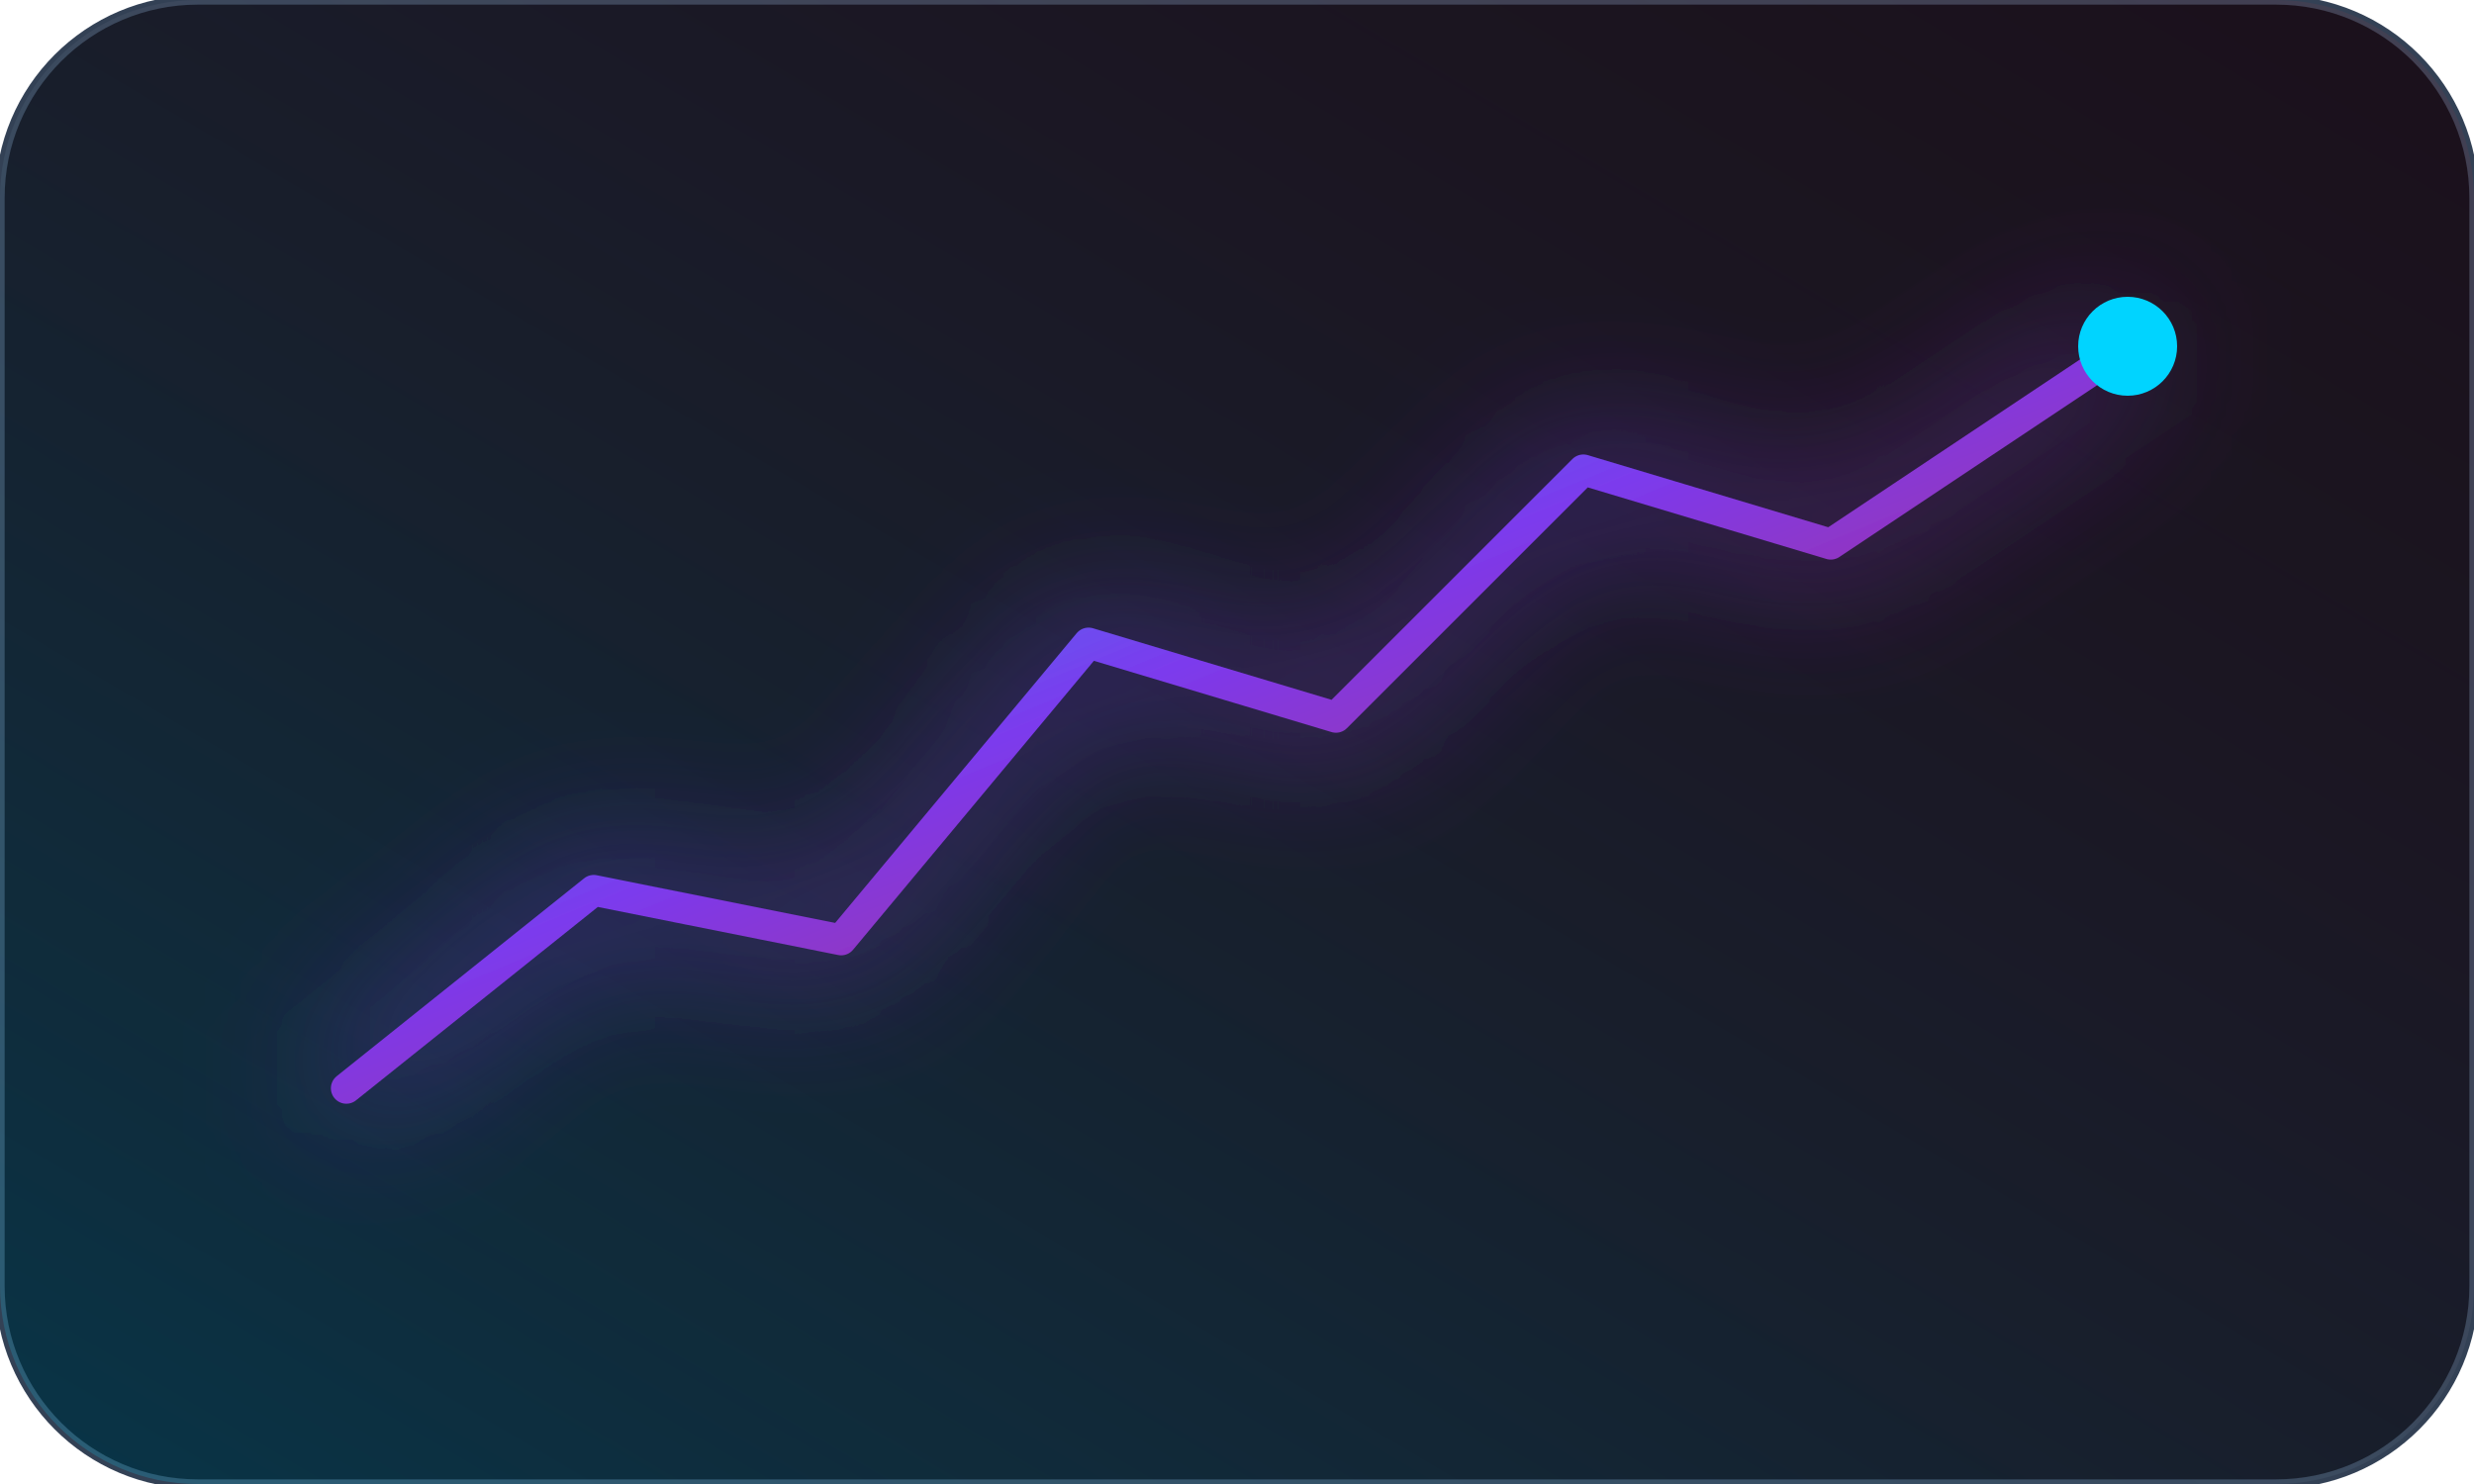
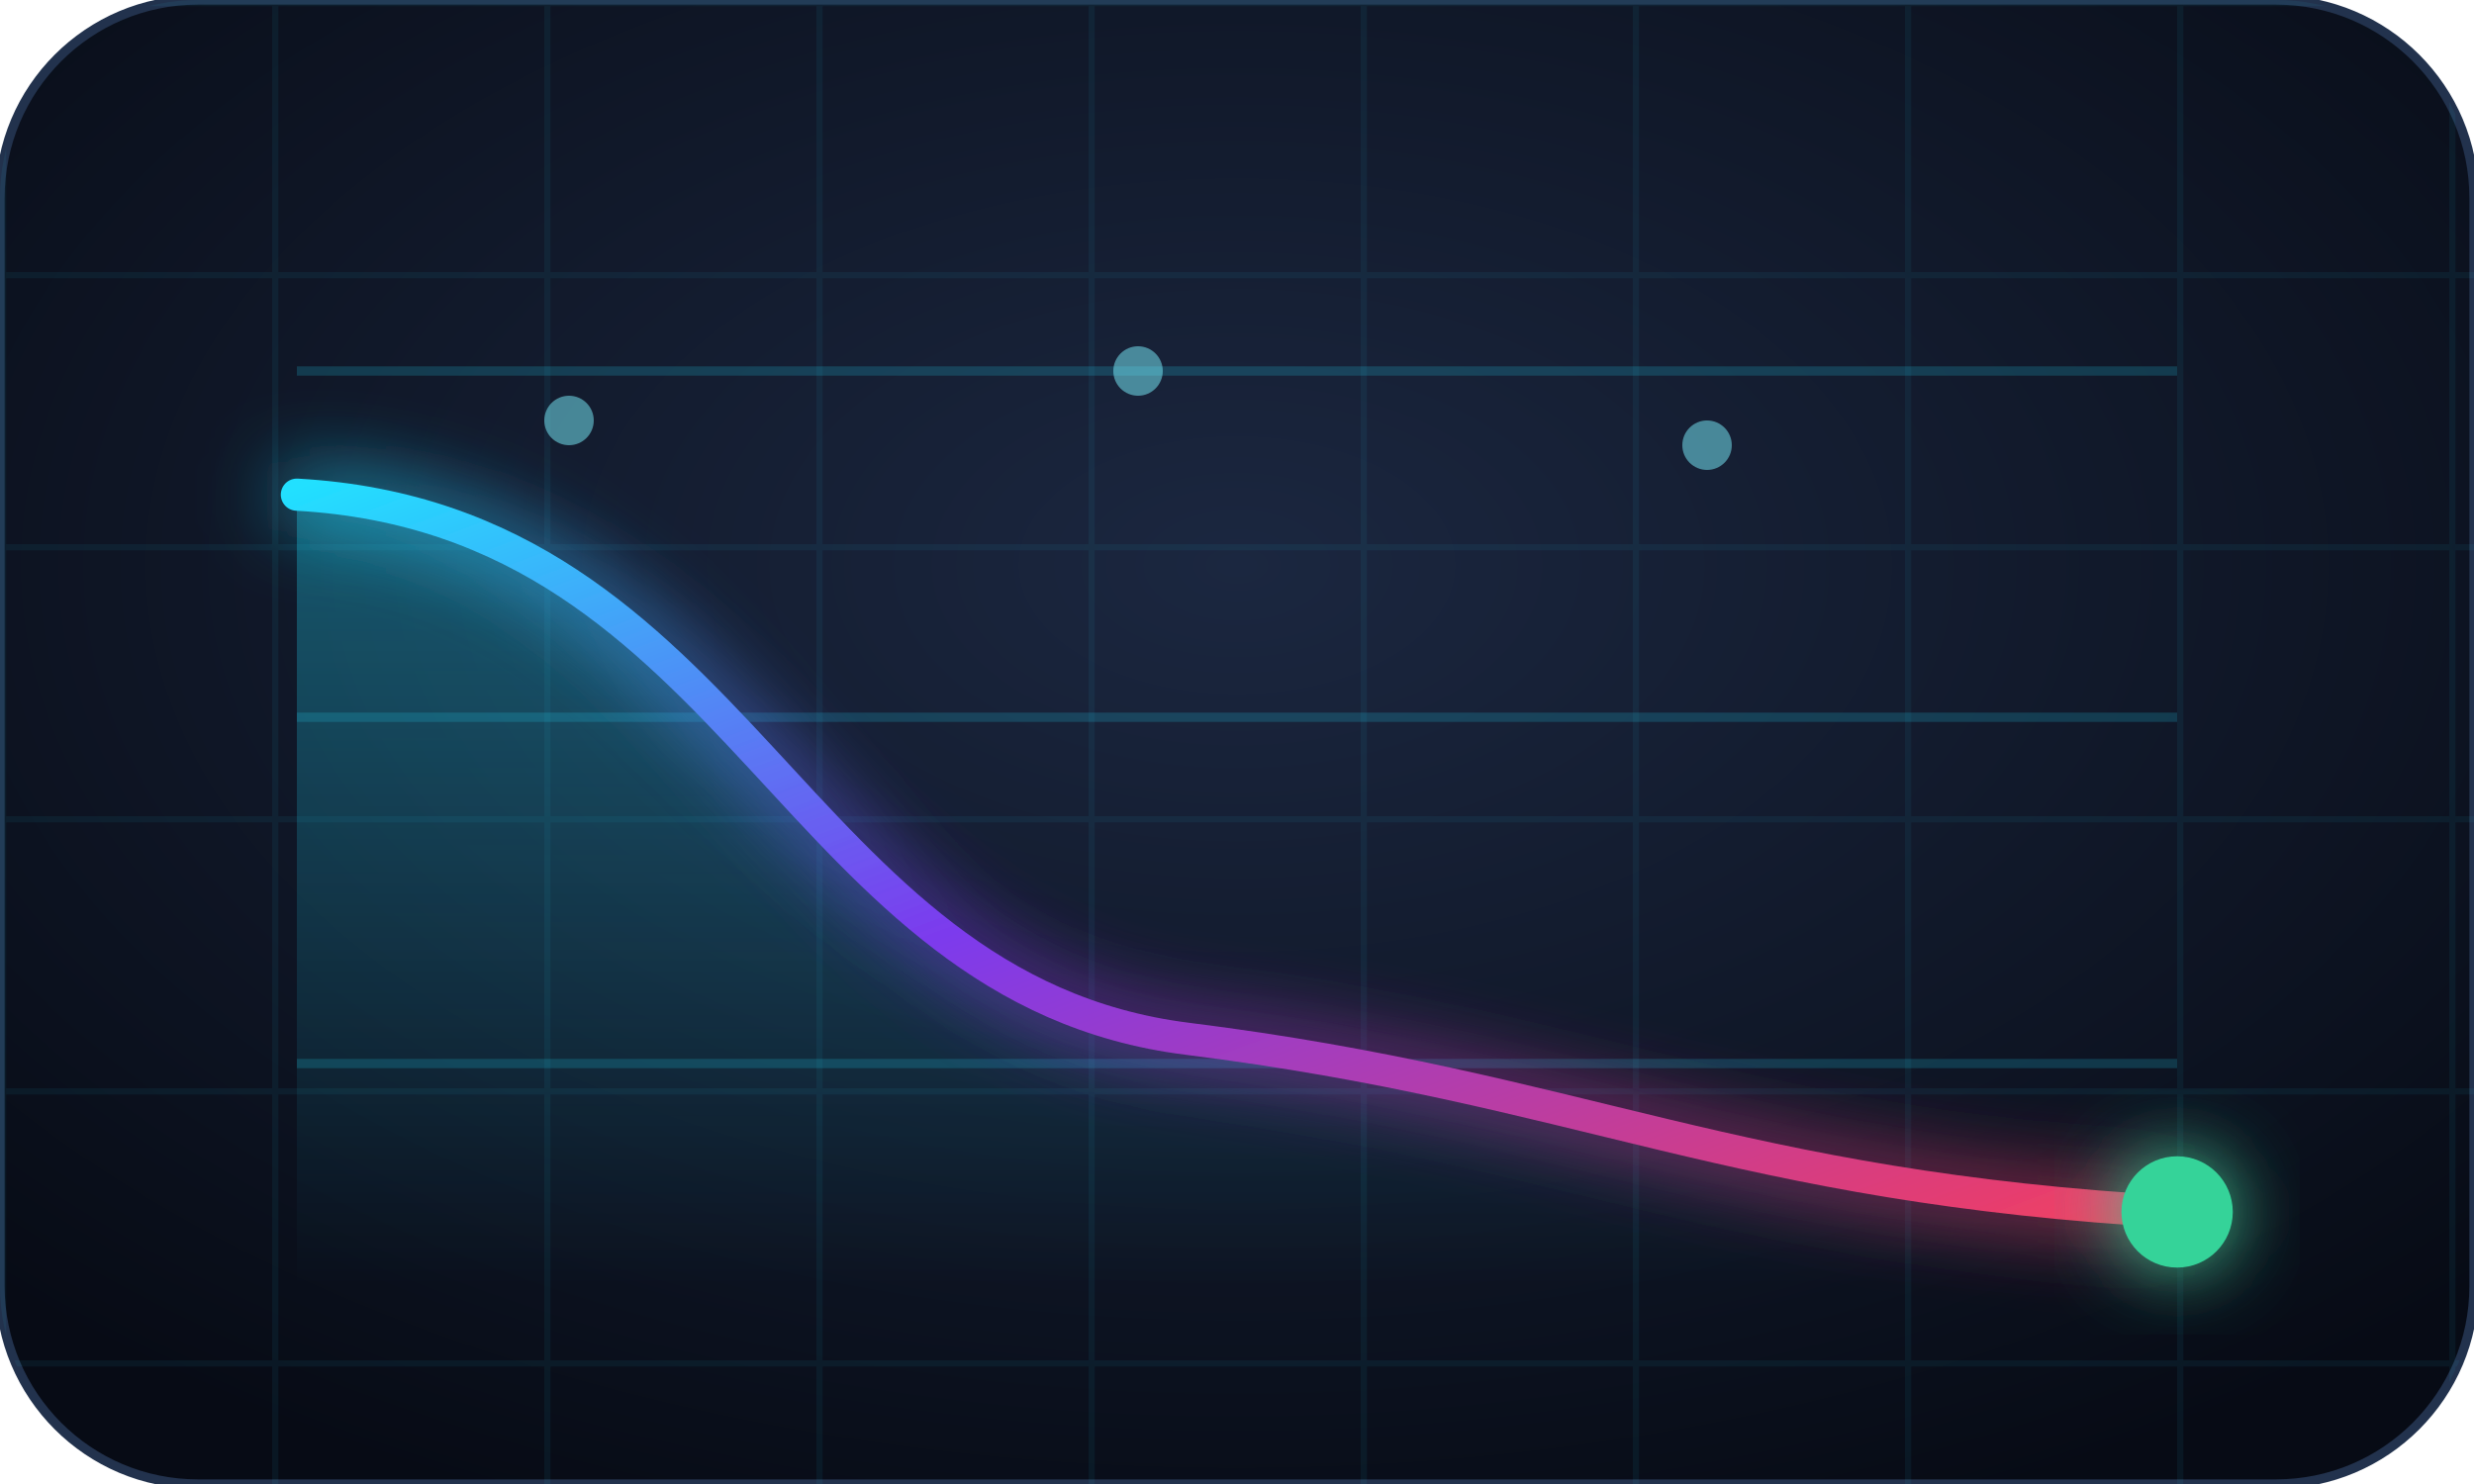
<svg xmlns="http://www.w3.org/2000/svg" viewBox="0 0 200 120" fill="none">
  <defs>
-     <linearGradient id="g" x1="0%" y1="0%" x2="100%" y2="100%">
-       <stop offset="0%" stop-color="#00d4ff" />
-       <stop offset="45%" stop-color="#7c3aed" />
-       <stop offset="100%" stop-color="#dc2626" />
+     <linearGradient id="brand" x1="0%" y1="0%" x2="100%" y2="100%">
+       <stop offset="0%" stop-color="#22e0ff" />
+       <stop offset="48%" stop-color="#7c3aed" />
+       <stop offset="100%" stop-color="#f43f5e" />
    </linearGradient>
-     <linearGradient id="gSoft" x1="0%" y1="100%" x2="100%" y2="0%">
-       <stop offset="0%" stop-color="#00d4ff" stop-opacity="0.2" />
-       <stop offset="100%" stop-color="#dc2626" stop-opacity="0.08" />
+     <linearGradient id="brandSoft" x1="0%" y1="100%" x2="100%" y2="0%">
+       <stop offset="0%" stop-color="#22e0ff" stop-opacity="0.16" />
+       <stop offset="100%" stop-color="#f43f5e" stop-opacity="0.05" />
    </linearGradient>
-     <linearGradient id="chip" x1="0%" y1="0%" x2="0%" y2="100%">
-       <stop offset="0%" stop-color="#1e293b" />
-       <stop offset="100%" stop-color="#0f172a" />
+     <radialGradient id="spot" cx="50%" cy="38%" r="70%">
+       <stop offset="0%" stop-color="#1b2740" />
+       <stop offset="100%" stop-color="#070b15" />
+     </radialGradient>
+     <linearGradient id="glass" x1="0%" y1="0%" x2="0%" y2="100%">
+       <stop offset="0%" stop-color="#ffffff" stop-opacity="0.14" />
+       <stop offset="22%" stop-color="#ffffff" stop-opacity="0.04" />
+       <stop offset="100%" stop-color="#ffffff" stop-opacity="0" />
    </linearGradient>
-     <filter id="glow" x="-50%" y="-50%" width="200%" height="200%">
-       <feGaussianBlur stdDeviation="6" result="b" />
+     <linearGradient id="pcb" x1="0%" y1="0%" x2="0%" y2="100%">
+       <stop offset="0%" stop-color="#16233c" />
+       <stop offset="100%" stop-color="#0a1322" />
+     </linearGradient>
+     <radialGradient id="core" cx="50%" cy="42%" r="62%">
+       <stop offset="0%" stop-color="#5eeaff" />
+       <stop offset="40%" stop-color="#2a8cff" />
+       <stop offset="100%" stop-color="#0b1b3a" />
+     </radialGradient>
+     <linearGradient id="gold" x1="0%" y1="0%" x2="0%" y2="100%">
+       <stop offset="0%" stop-color="#fde68a" />
+       <stop offset="100%" stop-color="#b8862f" />
+     </linearGradient>
+     <linearGradient id="emerald" x1="0%" y1="0%" x2="100%" y2="0%">
+       <stop offset="0%" stop-color="#34d399" />
+       <stop offset="100%" stop-color="#10b981" />
+     </linearGradient>
+     <filter id="glow" x="-60%" y="-60%" width="220%" height="220%">
+       <feGaussianBlur stdDeviation="3.2" result="b" />
      <feMerge>
        <feMergeNode in="b" />
        <feMergeNode in="SourceGraphic" />
      </feMerge>
    </filter>
-     <filter id="softGlow" x="-80%" y="-80%" width="260%" height="260%">
-       <feGaussianBlur stdDeviation="18" />
+     <filter id="bloom" x="-120%" y="-120%" width="340%" height="340%">
+       <feGaussianBlur stdDeviation="22" />
    </filter>
+     <filter id="cardShadow" x="-30%" y="-30%" width="160%" height="160%">
+       <feDropShadow dx="0" dy="10" stdDeviation="14" flood-color="#000000" flood-opacity="0.45" />
+     </filter>
+     <pattern id="grid" width="22" height="22" patternUnits="userSpaceOnUse">
+       <path d="M22 0H0V22" fill="none" stroke="#22e0ff" stroke-opacity="0.06" stroke-width="1" />
+     </pattern>
+     <linearGradient id="area" x1="0" y1="0" x2="0" y2="1">
+       <stop offset="0%" stop-color="#22e0ff" stop-opacity="0.32" />
+       <stop offset="100%" stop-color="#22e0ff" stop-opacity="0" />
+     </linearGradient>
  </defs>
-   <rect width="200" height="120" rx="16" fill="#0a0e1a" stroke="#334155" stroke-width="0.75" />
-   <rect width="200" height="120" rx="16" fill="url(#gSoft)" />
-   <path d="M28,88 L48,72 L68,76 L88,52 L108,58 L128,38 L148,44 L172,28" stroke="url(#g)" stroke-width="2.5" stroke-linecap="round" stroke-linejoin="round" fill="none" filter="url(#glow)" />
-   <circle cx="172" cy="28" r="4" fill="#00d4ff" />
+   <rect width="200" height="120" rx="16" fill="url(#spot)" stroke="#22324d" stroke-width="0.75" />
+   <rect width="200" height="120" rx="16" fill="url(#grid)" />
+   <g stroke="#22e0ff" stroke-opacity="0.18" stroke-width="0.75">
+     <path d="M24,30 H176 M24,58 H176 M24,86 H176" />
+   </g>
+   <path d="M24,40 C60,42 64,80 96,84 C128,88 140,96 176,98 L176,104 L24,104 Z" fill="url(#area)" />
+   <path d="M24,40 C60,42 64,80 96,84 C128,88 140,96 176,98" stroke="url(#brand)" stroke-width="2.6" stroke-linecap="round" fill="none" filter="url(#glow)" />
+   <circle cx="176" cy="98" r="4.5" fill="#34d399" filter="url(#glow)" />
+   <g fill="#7cf2ff" opacity="0.5">
+     <circle cx="46" cy="34" r="2" />
+     <circle cx="92" cy="30" r="2" />
+     <circle cx="138" cy="36" r="2" />
+   </g>
</svg>
